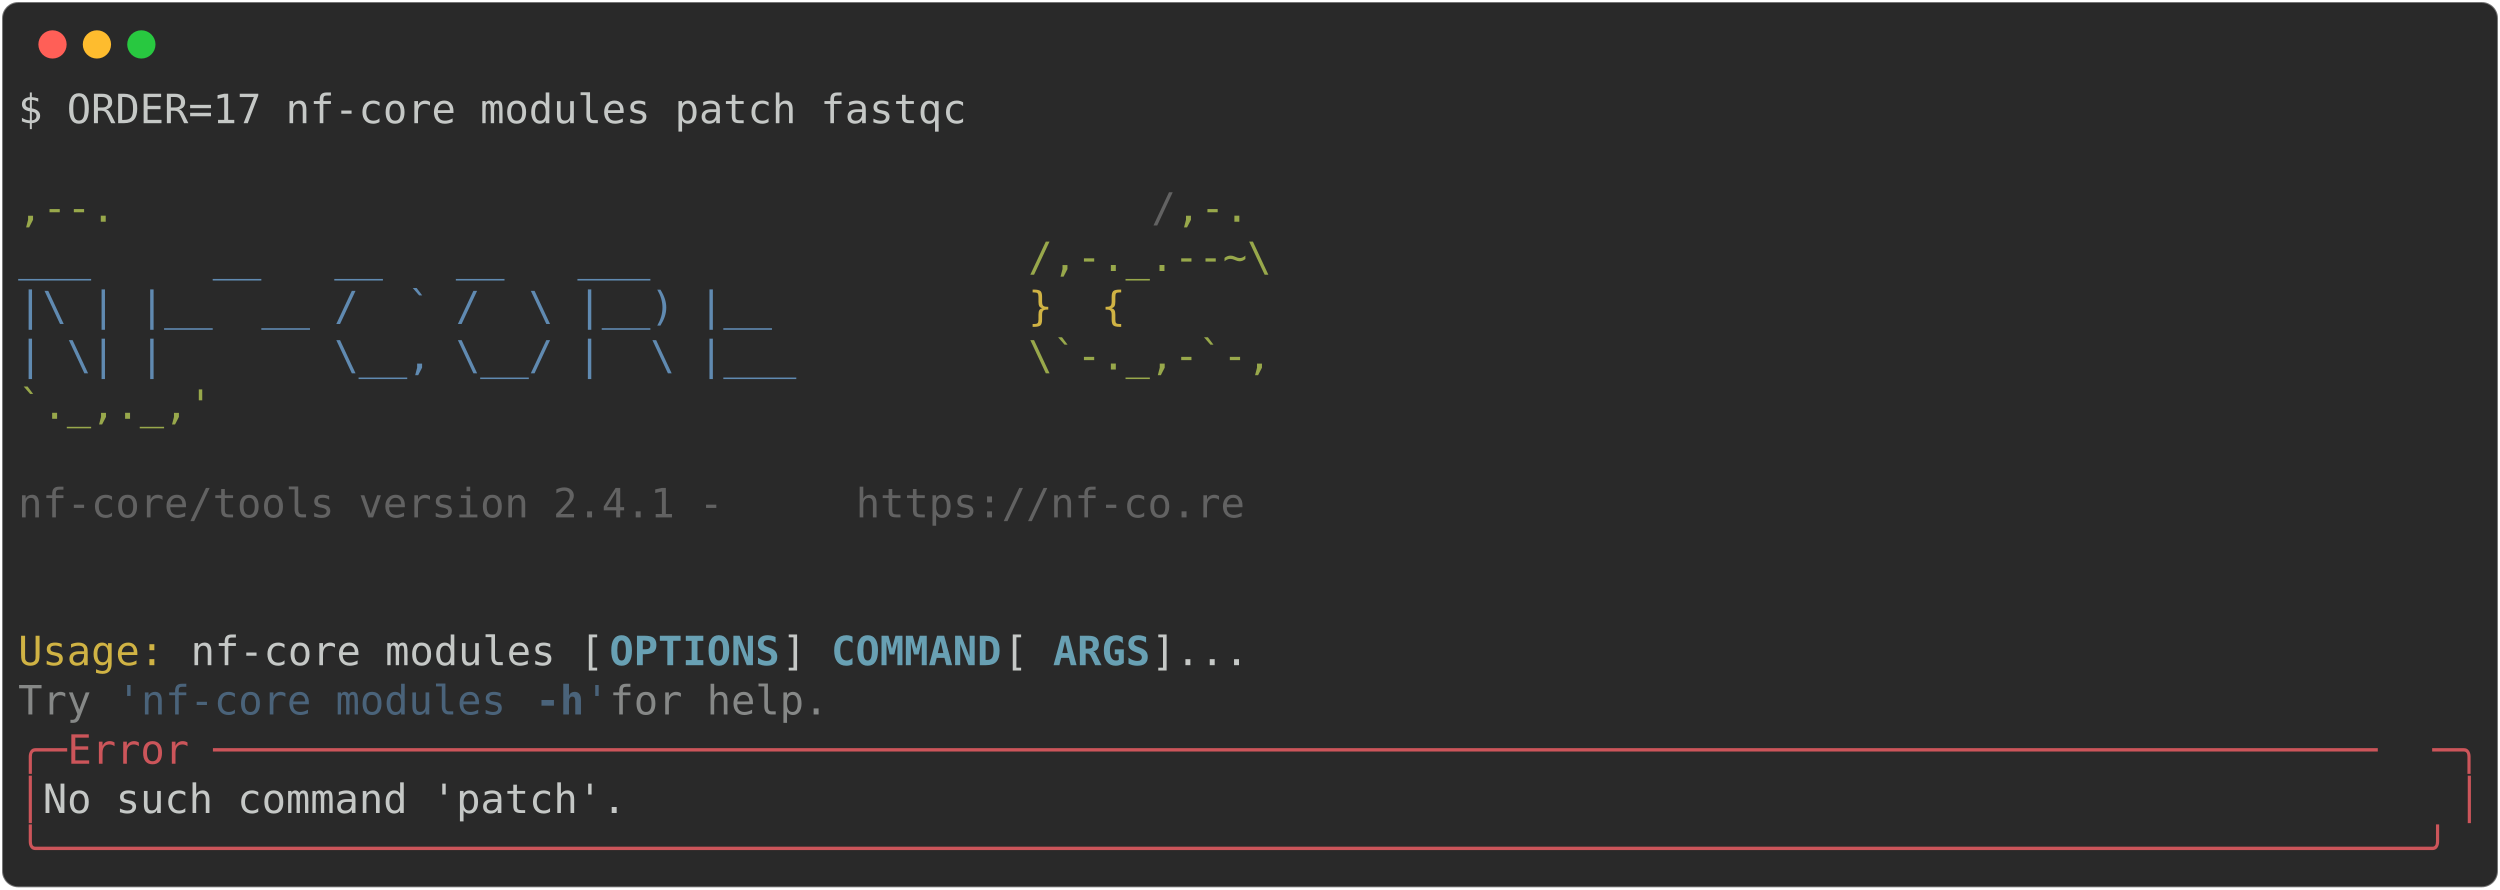
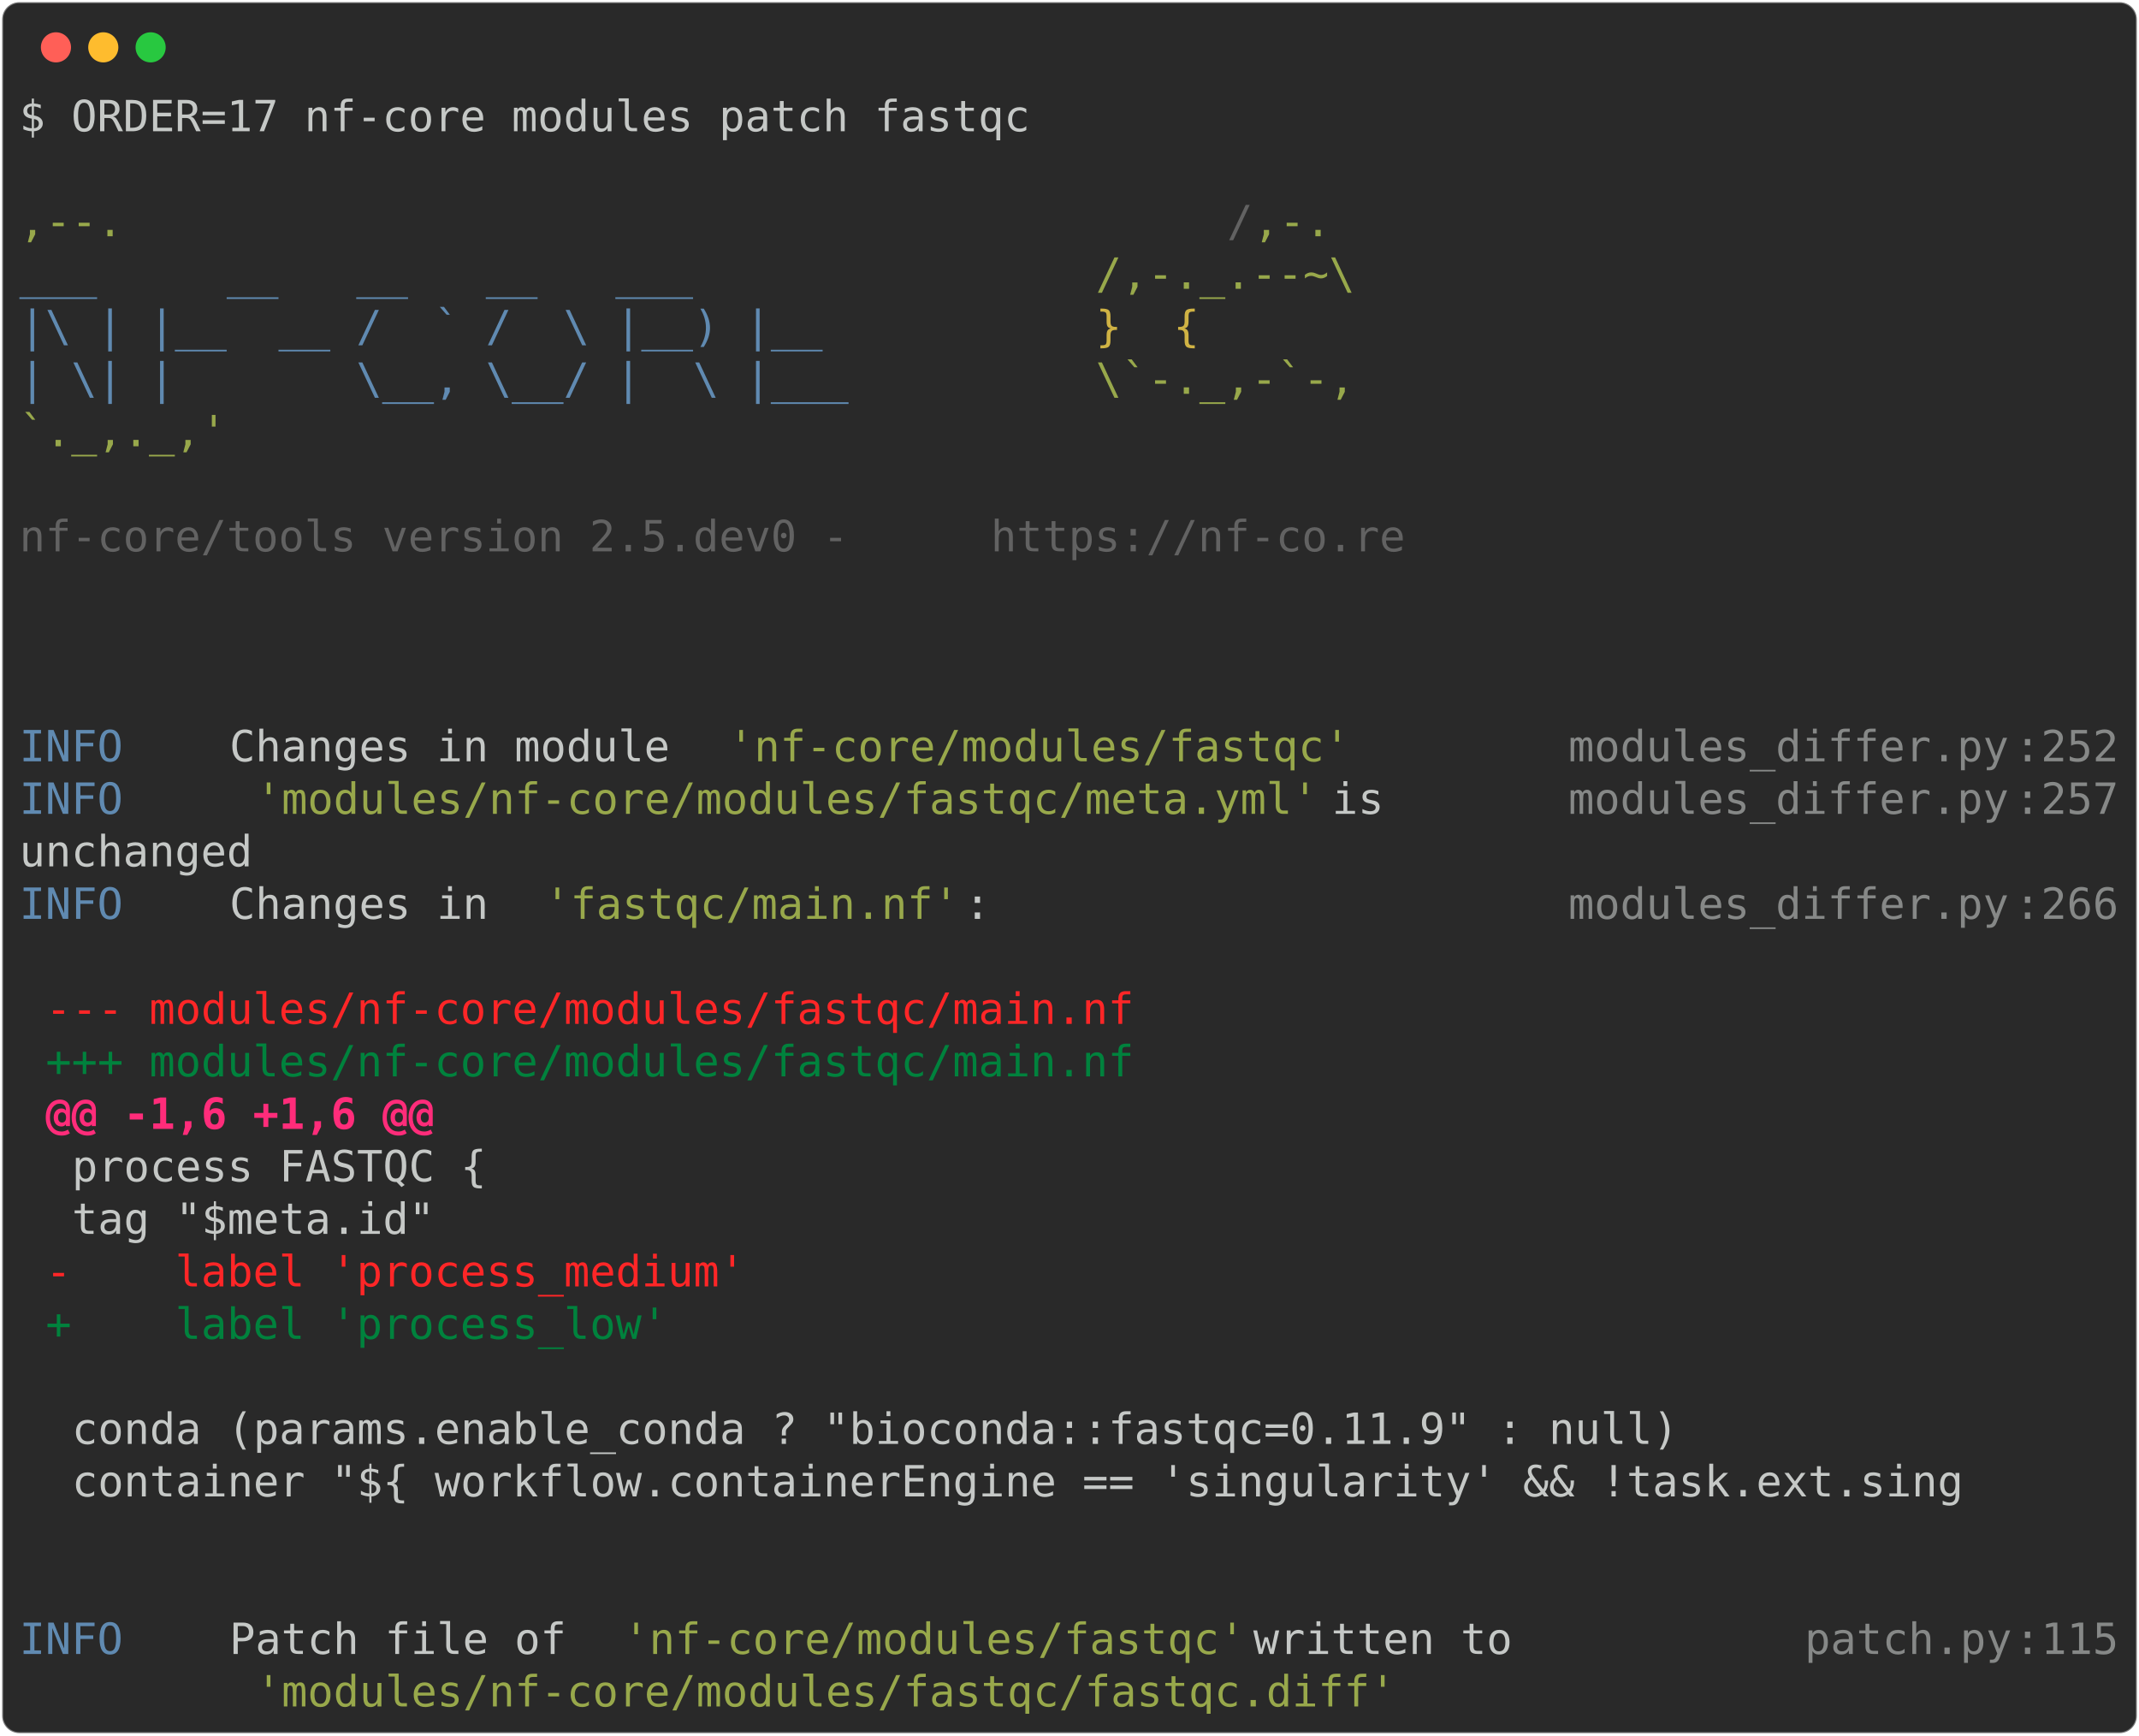
- <svg xmlns="http://www.w3.org/2000/svg" class="rich-terminal" viewBox="0 0 1238 440.4">
+ <svg xmlns="http://www.w3.org/2000/svg" class="rich-terminal" viewBox="0 0 994 806.4">
  <style>

    @font-face {
        font-family: "Fira Code";
        src: local("FiraCode-Regular"),
                url("https://cdnjs.cloudflare.com/ajax/libs/firacode/6.2.0/woff2/FiraCode-Regular.woff2") format("woff2"),
                url("https://cdnjs.cloudflare.com/ajax/libs/firacode/6.2.0/woff/FiraCode-Regular.woff") format("woff");
        font-style: normal;
        font-weight: 400;
    }
    @font-face {
        font-family: "Fira Code";
        src: local("FiraCode-Bold"),
                url("https://cdnjs.cloudflare.com/ajax/libs/firacode/6.2.0/woff2/FiraCode-Bold.woff2") format("woff2"),
                url("https://cdnjs.cloudflare.com/ajax/libs/firacode/6.2.0/woff/FiraCode-Bold.woff") format("woff");
        font-style: bold;
        font-weight: 700;
    }

-     .terminal-1956379598-matrix {
+     .terminal-4021262585-matrix {
        font-family: Fira Code, monospace;
        font-size: 20px;
        line-height: 24.4px;
        font-variant-east-asian: full-width;
    }

-     .terminal-1956379598-title {
+     .terminal-4021262585-title {
        font-size: 18px;
        font-weight: bold;
        font-family: arial;
    }

-     .terminal-1956379598-r1 { fill: #c5c8c6 }
- .terminal-1956379598-r2 { fill: #98a84b }
- .terminal-1956379598-r3 { fill: #626262 }
- .terminal-1956379598-r4 { fill: #608ab1 }
- .terminal-1956379598-r5 { fill: #d0b344 }
- .terminal-1956379598-r6 { fill: #68a0b3;font-weight: bold }
- .terminal-1956379598-r7 { fill: #868887 }
- .terminal-1956379598-r8 { fill: #4a637a }
- .terminal-1956379598-r9 { fill: #4a637a;font-weight: bold }
- .terminal-1956379598-r10 { fill: #cc555a }
+     .terminal-4021262585-r1 { fill: #c5c8c6 }
+ .terminal-4021262585-r2 { fill: #98a84b }
+ .terminal-4021262585-r3 { fill: #626262 }
+ .terminal-4021262585-r4 { fill: #608ab1 }
+ .terminal-4021262585-r5 { fill: #d0b344 }
+ .terminal-4021262585-r6 { fill: #868887 }
+ .terminal-4021262585-r7 { fill: #ff2627 }
+ .terminal-4021262585-r8 { fill: #00823d }
+ .terminal-4021262585-r9 { fill: #ff2c7a;font-weight: bold }
+ .terminal-4021262585-r10 { fill: #9a9b99 }
    </style>
  <defs>
-     <clipPath id="terminal-1956379598-clip-terminal">
-       <rect x="0" y="0" width="1219.0" height="389.4" />
-     </clipPath>
-     <clipPath id="terminal-1956379598-line-0">
-       <rect x="0" y="1.5" width="1220" height="24.65" />
-     </clipPath>
-     <clipPath id="terminal-1956379598-line-1">
-       <rect x="0" y="25.9" width="1220" height="24.65" />
-     </clipPath>
-     <clipPath id="terminal-1956379598-line-2">
-       <rect x="0" y="50.3" width="1220" height="24.65" />
-     </clipPath>
-     <clipPath id="terminal-1956379598-line-3">
-       <rect x="0" y="74.7" width="1220" height="24.65" />
-     </clipPath>
-     <clipPath id="terminal-1956379598-line-4">
-       <rect x="0" y="99.1" width="1220" height="24.65" />
-     </clipPath>
-     <clipPath id="terminal-1956379598-line-5">
-       <rect x="0" y="123.5" width="1220" height="24.65" />
-     </clipPath>
-     <clipPath id="terminal-1956379598-line-6">
-       <rect x="0" y="147.9" width="1220" height="24.65" />
-     </clipPath>
-     <clipPath id="terminal-1956379598-line-7">
-       <rect x="0" y="172.3" width="1220" height="24.65" />
-     </clipPath>
-     <clipPath id="terminal-1956379598-line-8">
-       <rect x="0" y="196.7" width="1220" height="24.65" />
-     </clipPath>
-     <clipPath id="terminal-1956379598-line-9">
-       <rect x="0" y="221.1" width="1220" height="24.65" />
-     </clipPath>
-     <clipPath id="terminal-1956379598-line-10">
-       <rect x="0" y="245.5" width="1220" height="24.65" />
-     </clipPath>
-     <clipPath id="terminal-1956379598-line-11">
-       <rect x="0" y="269.9" width="1220" height="24.65" />
-     </clipPath>
-     <clipPath id="terminal-1956379598-line-12">
-       <rect x="0" y="294.3" width="1220" height="24.65" />
-     </clipPath>
-     <clipPath id="terminal-1956379598-line-13">
-       <rect x="0" y="318.7" width="1220" height="24.65" />
-     </clipPath>
-     <clipPath id="terminal-1956379598-line-14">
-       <rect x="0" y="343.1" width="1220" height="24.65" />
+     <clipPath id="terminal-4021262585-clip-terminal">
+       <rect x="0" y="0" width="975.0" height="755.4" />
+     </clipPath>
+     <clipPath id="terminal-4021262585-line-0">
+       <rect x="0" y="1.5" width="976" height="24.65" />
+     </clipPath>
+     <clipPath id="terminal-4021262585-line-1">
+       <rect x="0" y="25.9" width="976" height="24.65" />
+     </clipPath>
+     <clipPath id="terminal-4021262585-line-2">
+       <rect x="0" y="50.3" width="976" height="24.65" />
+     </clipPath>
+     <clipPath id="terminal-4021262585-line-3">
+       <rect x="0" y="74.7" width="976" height="24.65" />
+     </clipPath>
+     <clipPath id="terminal-4021262585-line-4">
+       <rect x="0" y="99.1" width="976" height="24.65" />
+     </clipPath>
+     <clipPath id="terminal-4021262585-line-5">
+       <rect x="0" y="123.5" width="976" height="24.65" />
+     </clipPath>
+     <clipPath id="terminal-4021262585-line-6">
+       <rect x="0" y="147.9" width="976" height="24.65" />
+     </clipPath>
+     <clipPath id="terminal-4021262585-line-7">
+       <rect x="0" y="172.3" width="976" height="24.65" />
+     </clipPath>
+     <clipPath id="terminal-4021262585-line-8">
+       <rect x="0" y="196.7" width="976" height="24.65" />
+     </clipPath>
+     <clipPath id="terminal-4021262585-line-9">
+       <rect x="0" y="221.1" width="976" height="24.65" />
+     </clipPath>
+     <clipPath id="terminal-4021262585-line-10">
+       <rect x="0" y="245.5" width="976" height="24.65" />
+     </clipPath>
+     <clipPath id="terminal-4021262585-line-11">
+       <rect x="0" y="269.9" width="976" height="24.65" />
+     </clipPath>
+     <clipPath id="terminal-4021262585-line-12">
+       <rect x="0" y="294.3" width="976" height="24.65" />
+     </clipPath>
+     <clipPath id="terminal-4021262585-line-13">
+       <rect x="0" y="318.7" width="976" height="24.65" />
+     </clipPath>
+     <clipPath id="terminal-4021262585-line-14">
+       <rect x="0" y="343.1" width="976" height="24.65" />
+     </clipPath>
+     <clipPath id="terminal-4021262585-line-15">
+       <rect x="0" y="367.5" width="976" height="24.65" />
+     </clipPath>
+     <clipPath id="terminal-4021262585-line-16">
+       <rect x="0" y="391.9" width="976" height="24.65" />
+     </clipPath>
+     <clipPath id="terminal-4021262585-line-17">
+       <rect x="0" y="416.3" width="976" height="24.65" />
+     </clipPath>
+     <clipPath id="terminal-4021262585-line-18">
+       <rect x="0" y="440.7" width="976" height="24.65" />
+     </clipPath>
+     <clipPath id="terminal-4021262585-line-19">
+       <rect x="0" y="465.1" width="976" height="24.65" />
+     </clipPath>
+     <clipPath id="terminal-4021262585-line-20">
+       <rect x="0" y="489.5" width="976" height="24.65" />
+     </clipPath>
+     <clipPath id="terminal-4021262585-line-21">
+       <rect x="0" y="513.9" width="976" height="24.65" />
+     </clipPath>
+     <clipPath id="terminal-4021262585-line-22">
+       <rect x="0" y="538.3" width="976" height="24.65" />
+     </clipPath>
+     <clipPath id="terminal-4021262585-line-23">
+       <rect x="0" y="562.7" width="976" height="24.65" />
+     </clipPath>
+     <clipPath id="terminal-4021262585-line-24">
+       <rect x="0" y="587.1" width="976" height="24.65" />
+     </clipPath>
+     <clipPath id="terminal-4021262585-line-25">
+       <rect x="0" y="611.5" width="976" height="24.65" />
+     </clipPath>
+     <clipPath id="terminal-4021262585-line-26">
+       <rect x="0" y="635.9" width="976" height="24.65" />
+     </clipPath>
+     <clipPath id="terminal-4021262585-line-27">
+       <rect x="0" y="660.3" width="976" height="24.65" />
+     </clipPath>
+     <clipPath id="terminal-4021262585-line-28">
+       <rect x="0" y="684.7" width="976" height="24.65" />
+     </clipPath>
+     <clipPath id="terminal-4021262585-line-29">
+       <rect x="0" y="709.1" width="976" height="24.65" />
    </clipPath>
  </defs>
-   <rect fill="#292929" stroke="rgba(255,255,255,0.35)" stroke-width="1" x="1" y="1" width="1236" height="438.4" rx="8" />
+   <rect fill="#292929" stroke="rgba(255,255,255,0.35)" stroke-width="1" x="1" y="1" width="992" height="804.4" rx="8" />
  <g transform="translate(26,22)">
    <circle cx="0" cy="0" r="7" fill="#ff5f57" />
    <circle cx="22" cy="0" r="7" fill="#febc2e" />
    <circle cx="44" cy="0" r="7" fill="#28c840" />
  </g>
-   <g transform="translate(9, 41)" clip-path="url(#terminal-1956379598-clip-terminal)">
-     <g class="terminal-1956379598-matrix">
-       <text class="terminal-1956379598-r1" x="0" y="20" textLength="475.8" clip-path="url(#terminal-1956379598-line-0)">$ ORDER=17 nf-core modules patch fastqc</text>
-       <text class="terminal-1956379598-r1" x="1220" y="20" textLength="12.2" clip-path="url(#terminal-1956379598-line-0)">
- </text>
-       <text class="terminal-1956379598-r1" x="1220" y="44.4" textLength="12.2" clip-path="url(#terminal-1956379598-line-1)">
- </text>
-       <text class="terminal-1956379598-r2" x="0" y="68.8" textLength="561.2" clip-path="url(#terminal-1956379598-line-2)">                                          ,--.</text>
-       <text class="terminal-1956379598-r3" x="561.2" y="68.8" textLength="12.2" clip-path="url(#terminal-1956379598-line-2)">/</text>
-       <text class="terminal-1956379598-r2" x="573.4" y="68.8" textLength="36.6" clip-path="url(#terminal-1956379598-line-2)">,-.</text>
-       <text class="terminal-1956379598-r1" x="1220" y="68.8" textLength="12.2" clip-path="url(#terminal-1956379598-line-2)">
- </text>
-       <text class="terminal-1956379598-r4" x="0" y="93.2" textLength="500.2" clip-path="url(#terminal-1956379598-line-3)">          ___     __   __   __   ___     </text>
-       <text class="terminal-1956379598-r2" x="500.2" y="93.2" textLength="122" clip-path="url(#terminal-1956379598-line-3)">/,-._.--~\</text>
-       <text class="terminal-1956379598-r1" x="1220" y="93.2" textLength="12.2" clip-path="url(#terminal-1956379598-line-3)">
- </text>
-       <text class="terminal-1956379598-r4" x="0" y="117.6" textLength="500.2" clip-path="url(#terminal-1956379598-line-4)">    |\ | |__  __ /  ` /  \ |__) |__      </text>
-       <text class="terminal-1956379598-r5" x="500.2" y="117.6" textLength="85.4" clip-path="url(#terminal-1956379598-line-4)">   }  {</text>
-       <text class="terminal-1956379598-r1" x="1220" y="117.6" textLength="12.2" clip-path="url(#terminal-1956379598-line-4)">
- </text>
-       <text class="terminal-1956379598-r4" x="0" y="142" textLength="500.2" clip-path="url(#terminal-1956379598-line-5)">    | \| |       \__, \__/ |  \ |___     </text>
-       <text class="terminal-1956379598-r2" x="500.2" y="142" textLength="122" clip-path="url(#terminal-1956379598-line-5)">\`-._,-`-,</text>
-       <text class="terminal-1956379598-r1" x="1220" y="142" textLength="12.2" clip-path="url(#terminal-1956379598-line-5)">
- </text>
-       <text class="terminal-1956379598-r2" x="0" y="166.4" textLength="610" clip-path="url(#terminal-1956379598-line-6)">                                          `._,._,'</text>
-       <text class="terminal-1956379598-r1" x="1220" y="166.4" textLength="12.2" clip-path="url(#terminal-1956379598-line-6)">
- </text>
-       <text class="terminal-1956379598-r1" x="1220" y="190.8" textLength="12.2" clip-path="url(#terminal-1956379598-line-7)">
- </text>
-       <text class="terminal-1956379598-r3" x="0" y="215.2" textLength="414.8" clip-path="url(#terminal-1956379598-line-8)">    nf-core/tools version 2.4.1 - </text>
-       <text class="terminal-1956379598-r3" x="414.8" y="215.2" textLength="195.2" clip-path="url(#terminal-1956379598-line-8)">https://nf-co.re</text>
-       <text class="terminal-1956379598-r1" x="1220" y="215.2" textLength="12.2" clip-path="url(#terminal-1956379598-line-8)">
- </text>
-       <text class="terminal-1956379598-r1" x="1220" y="239.6" textLength="12.2" clip-path="url(#terminal-1956379598-line-9)">
- </text>
-       <text class="terminal-1956379598-r1" x="1220" y="264" textLength="12.2" clip-path="url(#terminal-1956379598-line-10)">
- </text>
-       <text class="terminal-1956379598-r5" x="0" y="288.4" textLength="85.4" clip-path="url(#terminal-1956379598-line-11)">Usage: </text>
-       <text class="terminal-1956379598-r1" x="85.4" y="288.4" textLength="207.4" clip-path="url(#terminal-1956379598-line-11)">nf-core modules [</text>
-       <text class="terminal-1956379598-r6" x="292.8" y="288.4" textLength="85.4" clip-path="url(#terminal-1956379598-line-11)">OPTIONS</text>
-       <text class="terminal-1956379598-r1" x="378.2" y="288.4" textLength="24.4" clip-path="url(#terminal-1956379598-line-11)">] </text>
-       <text class="terminal-1956379598-r6" x="402.6" y="288.4" textLength="85.4" clip-path="url(#terminal-1956379598-line-11)">COMMAND</text>
-       <text class="terminal-1956379598-r1" x="488" y="288.4" textLength="24.4" clip-path="url(#terminal-1956379598-line-11)"> [</text>
-       <text class="terminal-1956379598-r6" x="512.4" y="288.4" textLength="48.8" clip-path="url(#terminal-1956379598-line-11)">ARGS</text>
-       <text class="terminal-1956379598-r1" x="561.2" y="288.4" textLength="48.8" clip-path="url(#terminal-1956379598-line-11)">]...</text>
-       <text class="terminal-1956379598-r1" x="1220" y="288.4" textLength="12.2" clip-path="url(#terminal-1956379598-line-11)">
- </text>
-       <text class="terminal-1956379598-r7" x="0" y="312.8" textLength="48.8" clip-path="url(#terminal-1956379598-line-12)">Try </text>
-       <text class="terminal-1956379598-r8" x="48.8" y="312.8" textLength="207.4" clip-path="url(#terminal-1956379598-line-12)">'nf-core modules </text>
-       <text class="terminal-1956379598-r9" x="256.2" y="312.8" textLength="24.4" clip-path="url(#terminal-1956379598-line-12)">-h</text>
-       <text class="terminal-1956379598-r8" x="280.6" y="312.8" textLength="12.2" clip-path="url(#terminal-1956379598-line-12)">'</text>
-       <text class="terminal-1956379598-r7" x="292.8" y="312.8" textLength="122" clip-path="url(#terminal-1956379598-line-12)"> for help.</text>
-       <text class="terminal-1956379598-r1" x="1220" y="312.8" textLength="12.2" clip-path="url(#terminal-1956379598-line-12)">
- </text>
-       <text class="terminal-1956379598-r10" x="0" y="337.2" textLength="24.4" clip-path="url(#terminal-1956379598-line-13)">╭─</text>
-       <text class="terminal-1956379598-r10" x="24.4" y="337.2" textLength="1171.2" clip-path="url(#terminal-1956379598-line-13)"> Error ─────────────────────────────────────────────────────────────────────────────────────────</text>
-       <text class="terminal-1956379598-r10" x="1195.6" y="337.2" textLength="24.4" clip-path="url(#terminal-1956379598-line-13)">─╮</text>
-       <text class="terminal-1956379598-r1" x="1220" y="337.2" textLength="12.2" clip-path="url(#terminal-1956379598-line-13)">
- </text>
-       <text class="terminal-1956379598-r10" x="0" y="361.6" textLength="12.2" clip-path="url(#terminal-1956379598-line-14)">│</text>
-       <text class="terminal-1956379598-r1" x="12.2" y="361.6" textLength="1195.6" clip-path="url(#terminal-1956379598-line-14)"> No such command 'patch'.                                                                         </text>
-       <text class="terminal-1956379598-r10" x="1207.8" y="361.6" textLength="12.2" clip-path="url(#terminal-1956379598-line-14)">│</text>
-       <text class="terminal-1956379598-r1" x="1220" y="361.6" textLength="12.2" clip-path="url(#terminal-1956379598-line-14)">
- </text>
-       <text class="terminal-1956379598-r10" x="0" y="386" textLength="1220" clip-path="url(#terminal-1956379598-line-15)">╰──────────────────────────────────────────────────────────────────────────────────────────────────╯</text>
-       <text class="terminal-1956379598-r1" x="1220" y="386" textLength="12.2" clip-path="url(#terminal-1956379598-line-15)">
+   <g transform="translate(9, 41)" clip-path="url(#terminal-4021262585-clip-terminal)">
+     <g class="terminal-4021262585-matrix">
+       <text class="terminal-4021262585-r1" x="0" y="20" textLength="475.8" clip-path="url(#terminal-4021262585-line-0)">$ ORDER=17 nf-core modules patch fastqc</text>
+       <text class="terminal-4021262585-r1" x="976" y="20" textLength="12.2" clip-path="url(#terminal-4021262585-line-0)">
+ </text>
+       <text class="terminal-4021262585-r1" x="976" y="44.4" textLength="12.2" clip-path="url(#terminal-4021262585-line-1)">
+ </text>
+       <text class="terminal-4021262585-r2" x="0" y="68.8" textLength="561.2" clip-path="url(#terminal-4021262585-line-2)">                                          ,--.</text>
+       <text class="terminal-4021262585-r3" x="561.2" y="68.8" textLength="12.2" clip-path="url(#terminal-4021262585-line-2)">/</text>
+       <text class="terminal-4021262585-r2" x="573.4" y="68.8" textLength="36.6" clip-path="url(#terminal-4021262585-line-2)">,-.</text>
+       <text class="terminal-4021262585-r1" x="976" y="68.8" textLength="12.2" clip-path="url(#terminal-4021262585-line-2)">
+ </text>
+       <text class="terminal-4021262585-r4" x="0" y="93.2" textLength="500.2" clip-path="url(#terminal-4021262585-line-3)">          ___     __   __   __   ___     </text>
+       <text class="terminal-4021262585-r2" x="500.2" y="93.2" textLength="122" clip-path="url(#terminal-4021262585-line-3)">/,-._.--~\</text>
+       <text class="terminal-4021262585-r1" x="976" y="93.2" textLength="12.2" clip-path="url(#terminal-4021262585-line-3)">
+ </text>
+       <text class="terminal-4021262585-r4" x="0" y="117.6" textLength="500.2" clip-path="url(#terminal-4021262585-line-4)">    |\ | |__  __ /  ` /  \ |__) |__      </text>
+       <text class="terminal-4021262585-r5" x="500.2" y="117.6" textLength="85.4" clip-path="url(#terminal-4021262585-line-4)">   }  {</text>
+       <text class="terminal-4021262585-r1" x="976" y="117.6" textLength="12.2" clip-path="url(#terminal-4021262585-line-4)">
+ </text>
+       <text class="terminal-4021262585-r4" x="0" y="142" textLength="500.2" clip-path="url(#terminal-4021262585-line-5)">    | \| |       \__, \__/ |  \ |___     </text>
+       <text class="terminal-4021262585-r2" x="500.2" y="142" textLength="122" clip-path="url(#terminal-4021262585-line-5)">\`-._,-`-,</text>
+       <text class="terminal-4021262585-r1" x="976" y="142" textLength="12.2" clip-path="url(#terminal-4021262585-line-5)">
+ </text>
+       <text class="terminal-4021262585-r2" x="0" y="166.4" textLength="610" clip-path="url(#terminal-4021262585-line-6)">                                          `._,._,'</text>
+       <text class="terminal-4021262585-r1" x="976" y="166.4" textLength="12.2" clip-path="url(#terminal-4021262585-line-6)">
+ </text>
+       <text class="terminal-4021262585-r1" x="976" y="190.8" textLength="12.2" clip-path="url(#terminal-4021262585-line-7)">
+ </text>
+       <text class="terminal-4021262585-r3" x="0" y="215.2" textLength="451.4" clip-path="url(#terminal-4021262585-line-8)">    nf-core/tools version 2.5.dev0 - </text>
+       <text class="terminal-4021262585-r3" x="451.4" y="215.2" textLength="195.2" clip-path="url(#terminal-4021262585-line-8)">https://nf-co.re</text>
+       <text class="terminal-4021262585-r1" x="976" y="215.2" textLength="12.2" clip-path="url(#terminal-4021262585-line-8)">
+ </text>
+       <text class="terminal-4021262585-r1" x="976" y="239.6" textLength="12.2" clip-path="url(#terminal-4021262585-line-9)">
+ </text>
+       <text class="terminal-4021262585-r1" x="976" y="264" textLength="12.2" clip-path="url(#terminal-4021262585-line-10)">
+ </text>
+       <text class="terminal-4021262585-r1" x="976" y="288.4" textLength="12.2" clip-path="url(#terminal-4021262585-line-11)">
+ </text>
+       <text class="terminal-4021262585-r4" x="0" y="312.8" textLength="97.6" clip-path="url(#terminal-4021262585-line-12)">INFO    </text>
+       <text class="terminal-4021262585-r1" x="97.6" y="312.8" textLength="231.8" clip-path="url(#terminal-4021262585-line-12)"> Changes in module </text>
+       <text class="terminal-4021262585-r2" x="329.4" y="312.8" textLength="292.8" clip-path="url(#terminal-4021262585-line-12)">'nf-core/modules/fastqc'</text>
+       <text class="terminal-4021262585-r6" x="719.8" y="312.8" textLength="207.4" clip-path="url(#terminal-4021262585-line-12)">modules_differ.py</text>
+       <text class="terminal-4021262585-r6" x="927.2" y="312.8" textLength="12.2" clip-path="url(#terminal-4021262585-line-12)">:</text>
+       <text class="terminal-4021262585-r6" x="939.4" y="312.8" textLength="36.6" clip-path="url(#terminal-4021262585-line-12)">252</text>
+       <text class="terminal-4021262585-r1" x="976" y="312.8" textLength="12.2" clip-path="url(#terminal-4021262585-line-12)">
+ </text>
+       <text class="terminal-4021262585-r4" x="0" y="337.2" textLength="97.6" clip-path="url(#terminal-4021262585-line-13)">INFO    </text>
+       <text class="terminal-4021262585-r2" x="109.8" y="337.2" textLength="500.2" clip-path="url(#terminal-4021262585-line-13)">'modules/nf-core/modules/fastqc/meta.yml'</text>
+       <text class="terminal-4021262585-r1" x="610" y="337.2" textLength="109.8" clip-path="url(#terminal-4021262585-line-13)"> is      </text>
+       <text class="terminal-4021262585-r6" x="719.8" y="337.2" textLength="207.4" clip-path="url(#terminal-4021262585-line-13)">modules_differ.py</text>
+       <text class="terminal-4021262585-r6" x="927.2" y="337.2" textLength="12.2" clip-path="url(#terminal-4021262585-line-13)">:</text>
+       <text class="terminal-4021262585-r6" x="939.4" y="337.2" textLength="36.6" clip-path="url(#terminal-4021262585-line-13)">257</text>
+       <text class="terminal-4021262585-r1" x="976" y="337.2" textLength="12.2" clip-path="url(#terminal-4021262585-line-13)">
+ </text>
+       <text class="terminal-4021262585-r1" x="0" y="361.6" textLength="719.8" clip-path="url(#terminal-4021262585-line-14)">         unchanged                                         </text>
+       <text class="terminal-4021262585-r1" x="976" y="361.6" textLength="12.2" clip-path="url(#terminal-4021262585-line-14)">
+ </text>
+       <text class="terminal-4021262585-r4" x="0" y="386" textLength="97.6" clip-path="url(#terminal-4021262585-line-15)">INFO    </text>
+       <text class="terminal-4021262585-r1" x="97.6" y="386" textLength="146.4" clip-path="url(#terminal-4021262585-line-15)"> Changes in </text>
+       <text class="terminal-4021262585-r2" x="244" y="386" textLength="195.2" clip-path="url(#terminal-4021262585-line-15)">'fastqc/main.nf'</text>
+       <text class="terminal-4021262585-r1" x="439.2" y="386" textLength="280.6" clip-path="url(#terminal-4021262585-line-15)">:                      </text>
+       <text class="terminal-4021262585-r6" x="719.8" y="386" textLength="207.4" clip-path="url(#terminal-4021262585-line-15)">modules_differ.py</text>
+       <text class="terminal-4021262585-r6" x="927.2" y="386" textLength="12.2" clip-path="url(#terminal-4021262585-line-15)">:</text>
+       <text class="terminal-4021262585-r6" x="939.4" y="386" textLength="36.6" clip-path="url(#terminal-4021262585-line-15)">266</text>
+       <text class="terminal-4021262585-r1" x="976" y="386" textLength="12.2" clip-path="url(#terminal-4021262585-line-15)">
+ </text>
+       <text class="terminal-4021262585-r1" x="976" y="410.4" textLength="12.2" clip-path="url(#terminal-4021262585-line-16)">
+ </text>
+       <text class="terminal-4021262585-r7" x="12.2" y="434.8" textLength="512.4" clip-path="url(#terminal-4021262585-line-17)">--- modules/nf-core/modules/fastqc/main.nf</text>
+       <text class="terminal-4021262585-r1" x="976" y="434.8" textLength="12.2" clip-path="url(#terminal-4021262585-line-17)">
+ </text>
+       <text class="terminal-4021262585-r8" x="12.2" y="459.2" textLength="512.4" clip-path="url(#terminal-4021262585-line-18)">+++ modules/nf-core/modules/fastqc/main.nf</text>
+       <text class="terminal-4021262585-r1" x="976" y="459.2" textLength="12.2" clip-path="url(#terminal-4021262585-line-18)">
+ </text>
+       <text class="terminal-4021262585-r9" x="12.2" y="483.6" textLength="183" clip-path="url(#terminal-4021262585-line-19)">@@ -1,6 +1,6 @@</text>
+       <text class="terminal-4021262585-r1" x="976" y="483.6" textLength="12.2" clip-path="url(#terminal-4021262585-line-19)">
+ </text>
+       <text class="terminal-4021262585-r1" x="24.4" y="508" textLength="951.6" clip-path="url(#terminal-4021262585-line-20)">process FASTQC {                                                              </text>
+       <text class="terminal-4021262585-r1" x="976" y="508" textLength="12.2" clip-path="url(#terminal-4021262585-line-20)">
+ </text>
+       <text class="terminal-4021262585-r1" x="24.4" y="532.4" textLength="951.6" clip-path="url(#terminal-4021262585-line-21)">    tag "$meta.id"                                                            </text>
+       <text class="terminal-4021262585-r1" x="976" y="532.4" textLength="12.2" clip-path="url(#terminal-4021262585-line-21)">
+ </text>
+       <text class="terminal-4021262585-r7" x="12.2" y="556.8" textLength="329.4" clip-path="url(#terminal-4021262585-line-22)">-    label 'process_medium'</text>
+       <text class="terminal-4021262585-r1" x="976" y="556.8" textLength="12.2" clip-path="url(#terminal-4021262585-line-22)">
+ </text>
+       <text class="terminal-4021262585-r8" x="12.2" y="581.2" textLength="292.8" clip-path="url(#terminal-4021262585-line-23)">+    label 'process_low'</text>
+       <text class="terminal-4021262585-r1" x="976" y="581.2" textLength="12.2" clip-path="url(#terminal-4021262585-line-23)">
+ </text>
+       <text class="terminal-4021262585-r1" x="976" y="605.6" textLength="12.2" clip-path="url(#terminal-4021262585-line-24)">
+ </text>
+       <text class="terminal-4021262585-r1" x="24.4" y="630" textLength="951.6" clip-path="url(#terminal-4021262585-line-25)">    conda (params.enable_conda ? "bioconda::fastqc=0.11.9" : null)            </text>
+       <text class="terminal-4021262585-r1" x="976" y="630" textLength="12.2" clip-path="url(#terminal-4021262585-line-25)">
+ </text>
+       <text class="terminal-4021262585-r1" x="24.4" y="654.4" textLength="951.6" clip-path="url(#terminal-4021262585-line-26)">    container "${ workflow.containerEngine == 'singularity' &amp;&amp; !task.ext.sing </text>
+       <text class="terminal-4021262585-r1" x="976" y="654.4" textLength="12.2" clip-path="url(#terminal-4021262585-line-26)">
+ </text>
+       <text class="terminal-4021262585-r1" x="976" y="678.8" textLength="12.2" clip-path="url(#terminal-4021262585-line-27)">
+ </text>
+       <text class="terminal-4021262585-r1" x="976" y="703.2" textLength="12.2" clip-path="url(#terminal-4021262585-line-28)">
+ </text>
+       <text class="terminal-4021262585-r4" x="0" y="727.6" textLength="97.6" clip-path="url(#terminal-4021262585-line-29)">INFO    </text>
+       <text class="terminal-4021262585-r1" x="97.6" y="727.6" textLength="183" clip-path="url(#terminal-4021262585-line-29)"> Patch file of </text>
+       <text class="terminal-4021262585-r2" x="280.6" y="727.6" textLength="292.8" clip-path="url(#terminal-4021262585-line-29)">'nf-core/modules/fastqc'</text>
+       <text class="terminal-4021262585-r1" x="573.4" y="727.6" textLength="256.2" clip-path="url(#terminal-4021262585-line-29)"> written to          </text>
+       <text class="terminal-4021262585-r6" x="829.6" y="727.6" textLength="97.6" clip-path="url(#terminal-4021262585-line-29)">patch.py</text>
+       <text class="terminal-4021262585-r6" x="927.2" y="727.6" textLength="12.2" clip-path="url(#terminal-4021262585-line-29)">:</text>
+       <text class="terminal-4021262585-r6" x="939.4" y="727.6" textLength="36.6" clip-path="url(#terminal-4021262585-line-29)">115</text>
+       <text class="terminal-4021262585-r1" x="976" y="727.6" textLength="12.2" clip-path="url(#terminal-4021262585-line-29)">
+ </text>
+       <text class="terminal-4021262585-r2" x="109.8" y="752" textLength="536.8" clip-path="url(#terminal-4021262585-line-30)">'modules/nf-core/modules/fastqc/fastqc.diff'</text>
+       <text class="terminal-4021262585-r1" x="976" y="752" textLength="12.2" clip-path="url(#terminal-4021262585-line-30)">
</text>
    </g>
  </g>
</svg>
